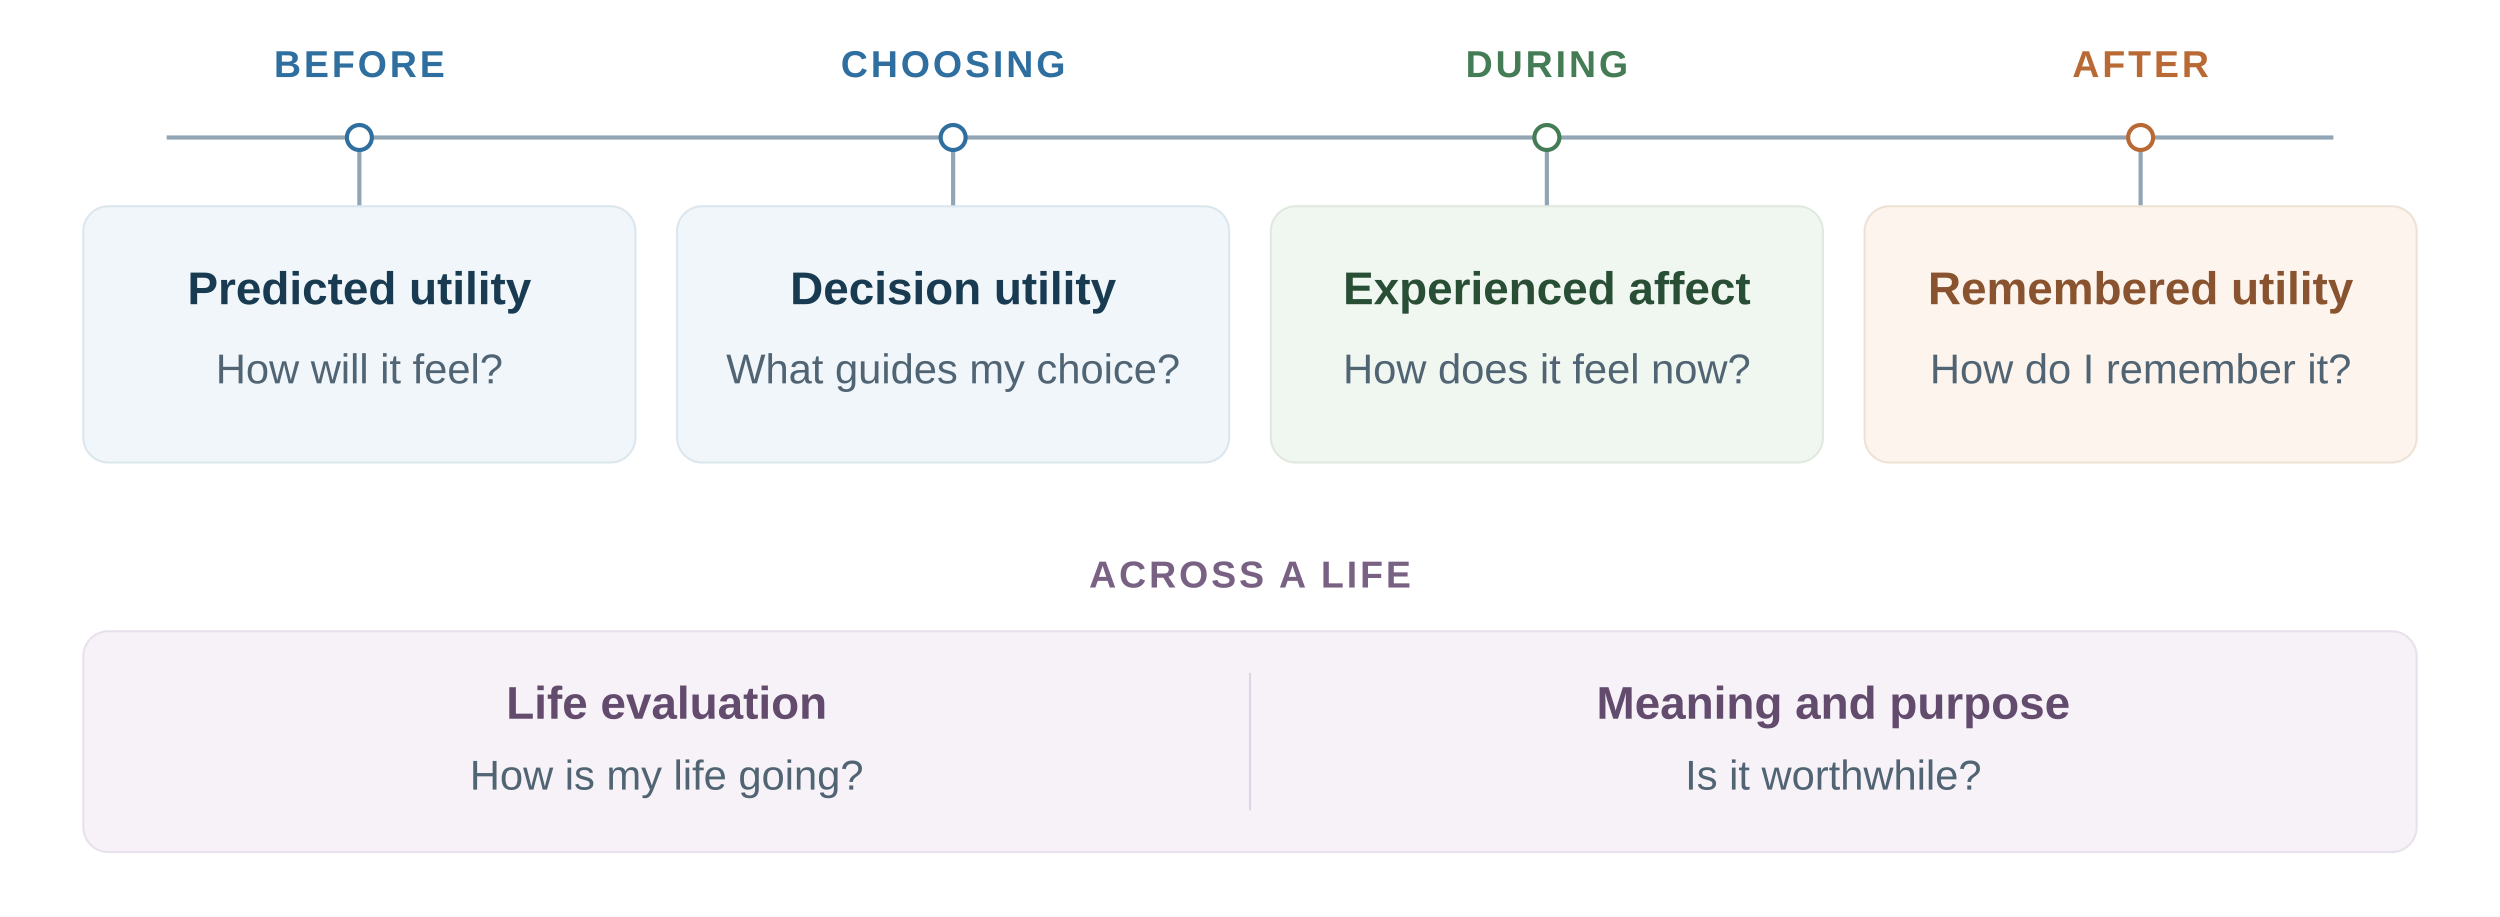
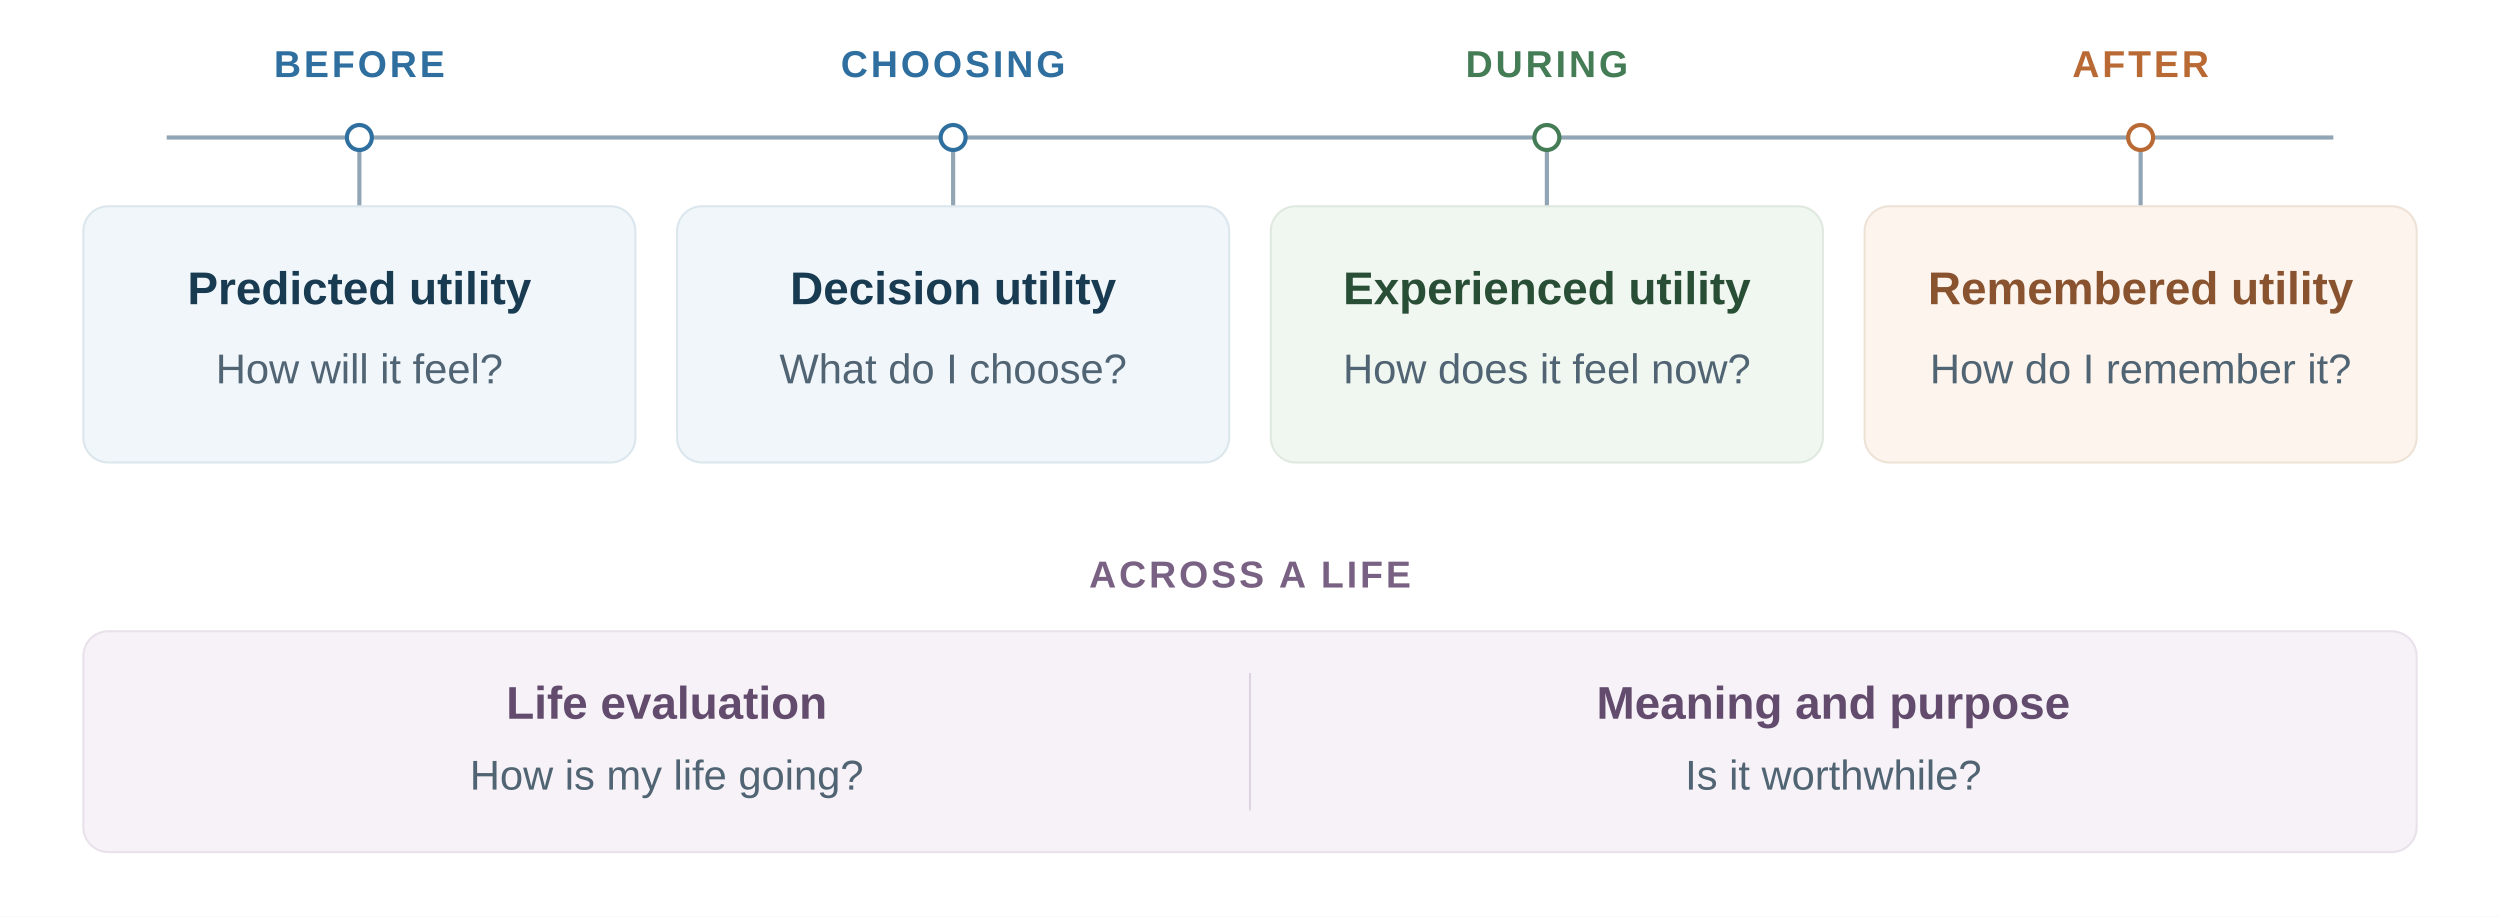
<svg xmlns="http://www.w3.org/2000/svg" width="1200" height="440" viewBox="0 0 1200 440" role="img" aria-labelledby="title desc">
  <rect width="1200" height="440" fill="#ffffff" />
  <g font-family="Arial, sans-serif" text-anchor="middle">
    <g id="time-stages" font-size="18" font-weight="600" letter-spacing="1.4">
      <text x="172.5" y="37" fill="#2f6f9f">BEFORE</text>
      <text x="457.5" y="37" fill="#2f6f9f">CHOOSING</text>
      <text x="742.5" y="37" fill="#447c55">DURING</text>
      <text x="1027.5" y="37" fill="#b96a34">AFTER</text>
    </g>
    <g id="timeline" fill="none" stroke="#91a5b4" stroke-width="2">
      <line x1="80" y1="66" x2="1120" y2="66" />
      <path d="M172.5 72 V99 M457.5 72 V99 M742.5 72 V99 M1027.5 72 V99" />
    </g>
    <g id="time-nodes" fill="#ffffff" stroke-width="2">
      <circle cx="172.5" cy="66" r="6" stroke="#2f6f9f" />
      <circle cx="457.5" cy="66" r="6" stroke="#2f6f9f" />
      <circle cx="742.5" cy="66" r="6" stroke="#447c55" />
      <circle cx="1027.5" cy="66" r="6" stroke="#b96a34" />
    </g>
    <g id="predicted-perspective">
      <rect x="40" y="99" width="265" height="123" rx="12" fill="#f0f6fa" stroke="#dbe6ed" />
      <text x="172.5" y="146" font-size="22" font-weight="600" fill="#193b51">Predicted utility</text>
      <text x="172.5" y="184" font-size="20" fill="#506473">How will it feel?</text>
    </g>
    <g id="decision-perspective">
      <rect x="325" y="99" width="265" height="123" rx="12" fill="#f0f6fa" stroke="#dbe6ed" />
      <text x="457.5" y="146" font-size="22" font-weight="600" fill="#193b51">Decision utility</text>
-       <text x="457.5" y="184" font-size="20" fill="#506473">What guides my choice?</text>
+       <text x="457.5" y="184" font-size="20" fill="#506473">What do I choose?</text>
    </g>
    <g id="experienced-perspective">
      <rect x="610" y="99" width="265" height="123" rx="12" fill="#f0f6f0" stroke="#dfe9df" />
-       <text x="742.5" y="146" font-size="22" font-weight="600" fill="#294e36">Experienced affect</text>
+       <text x="742.5" y="146" font-size="22" font-weight="600" fill="#294e36">Experienced utility</text>
      <text x="742.5" y="184" font-size="20" fill="#506473">How does it feel now?</text>
    </g>
    <g id="remembered-perspective">
      <rect x="895" y="99" width="265" height="123" rx="12" fill="#fcf4ed" stroke="#eee2d6" />
      <text x="1027.5" y="146" font-size="22" font-weight="600" fill="#88532e">Remembered utility</text>
      <text x="1027.5" y="184" font-size="20" fill="#506473">How do I remember it?</text>
    </g>
    <g id="broader-perspectives">
      <text x="600" y="282" font-size="18" font-weight="600" letter-spacing="1.4" fill="#796183">ACROSS A LIFE</text>
      <rect x="40" y="303" width="1120" height="106" rx="12" fill="#f6f2f7" stroke="#e8e1eb" />
      <line x1="600" y1="323" x2="600" y2="389" stroke="#ded4e3" />
      <g id="life-perspective">
        <text x="320" y="345" font-size="22" font-weight="600" fill="#624b6d">Life evaluation</text>
        <text x="320" y="379" font-size="20" fill="#506473">How is my life going?</text>
      </g>
      <g id="meaning-perspective">
        <text x="880" y="345" font-size="22" font-weight="600" fill="#624b6d">Meaning and purpose</text>
        <text x="880" y="379" font-size="20" fill="#506473">Is it worthwhile?</text>
      </g>
    </g>
  </g>
</svg>
